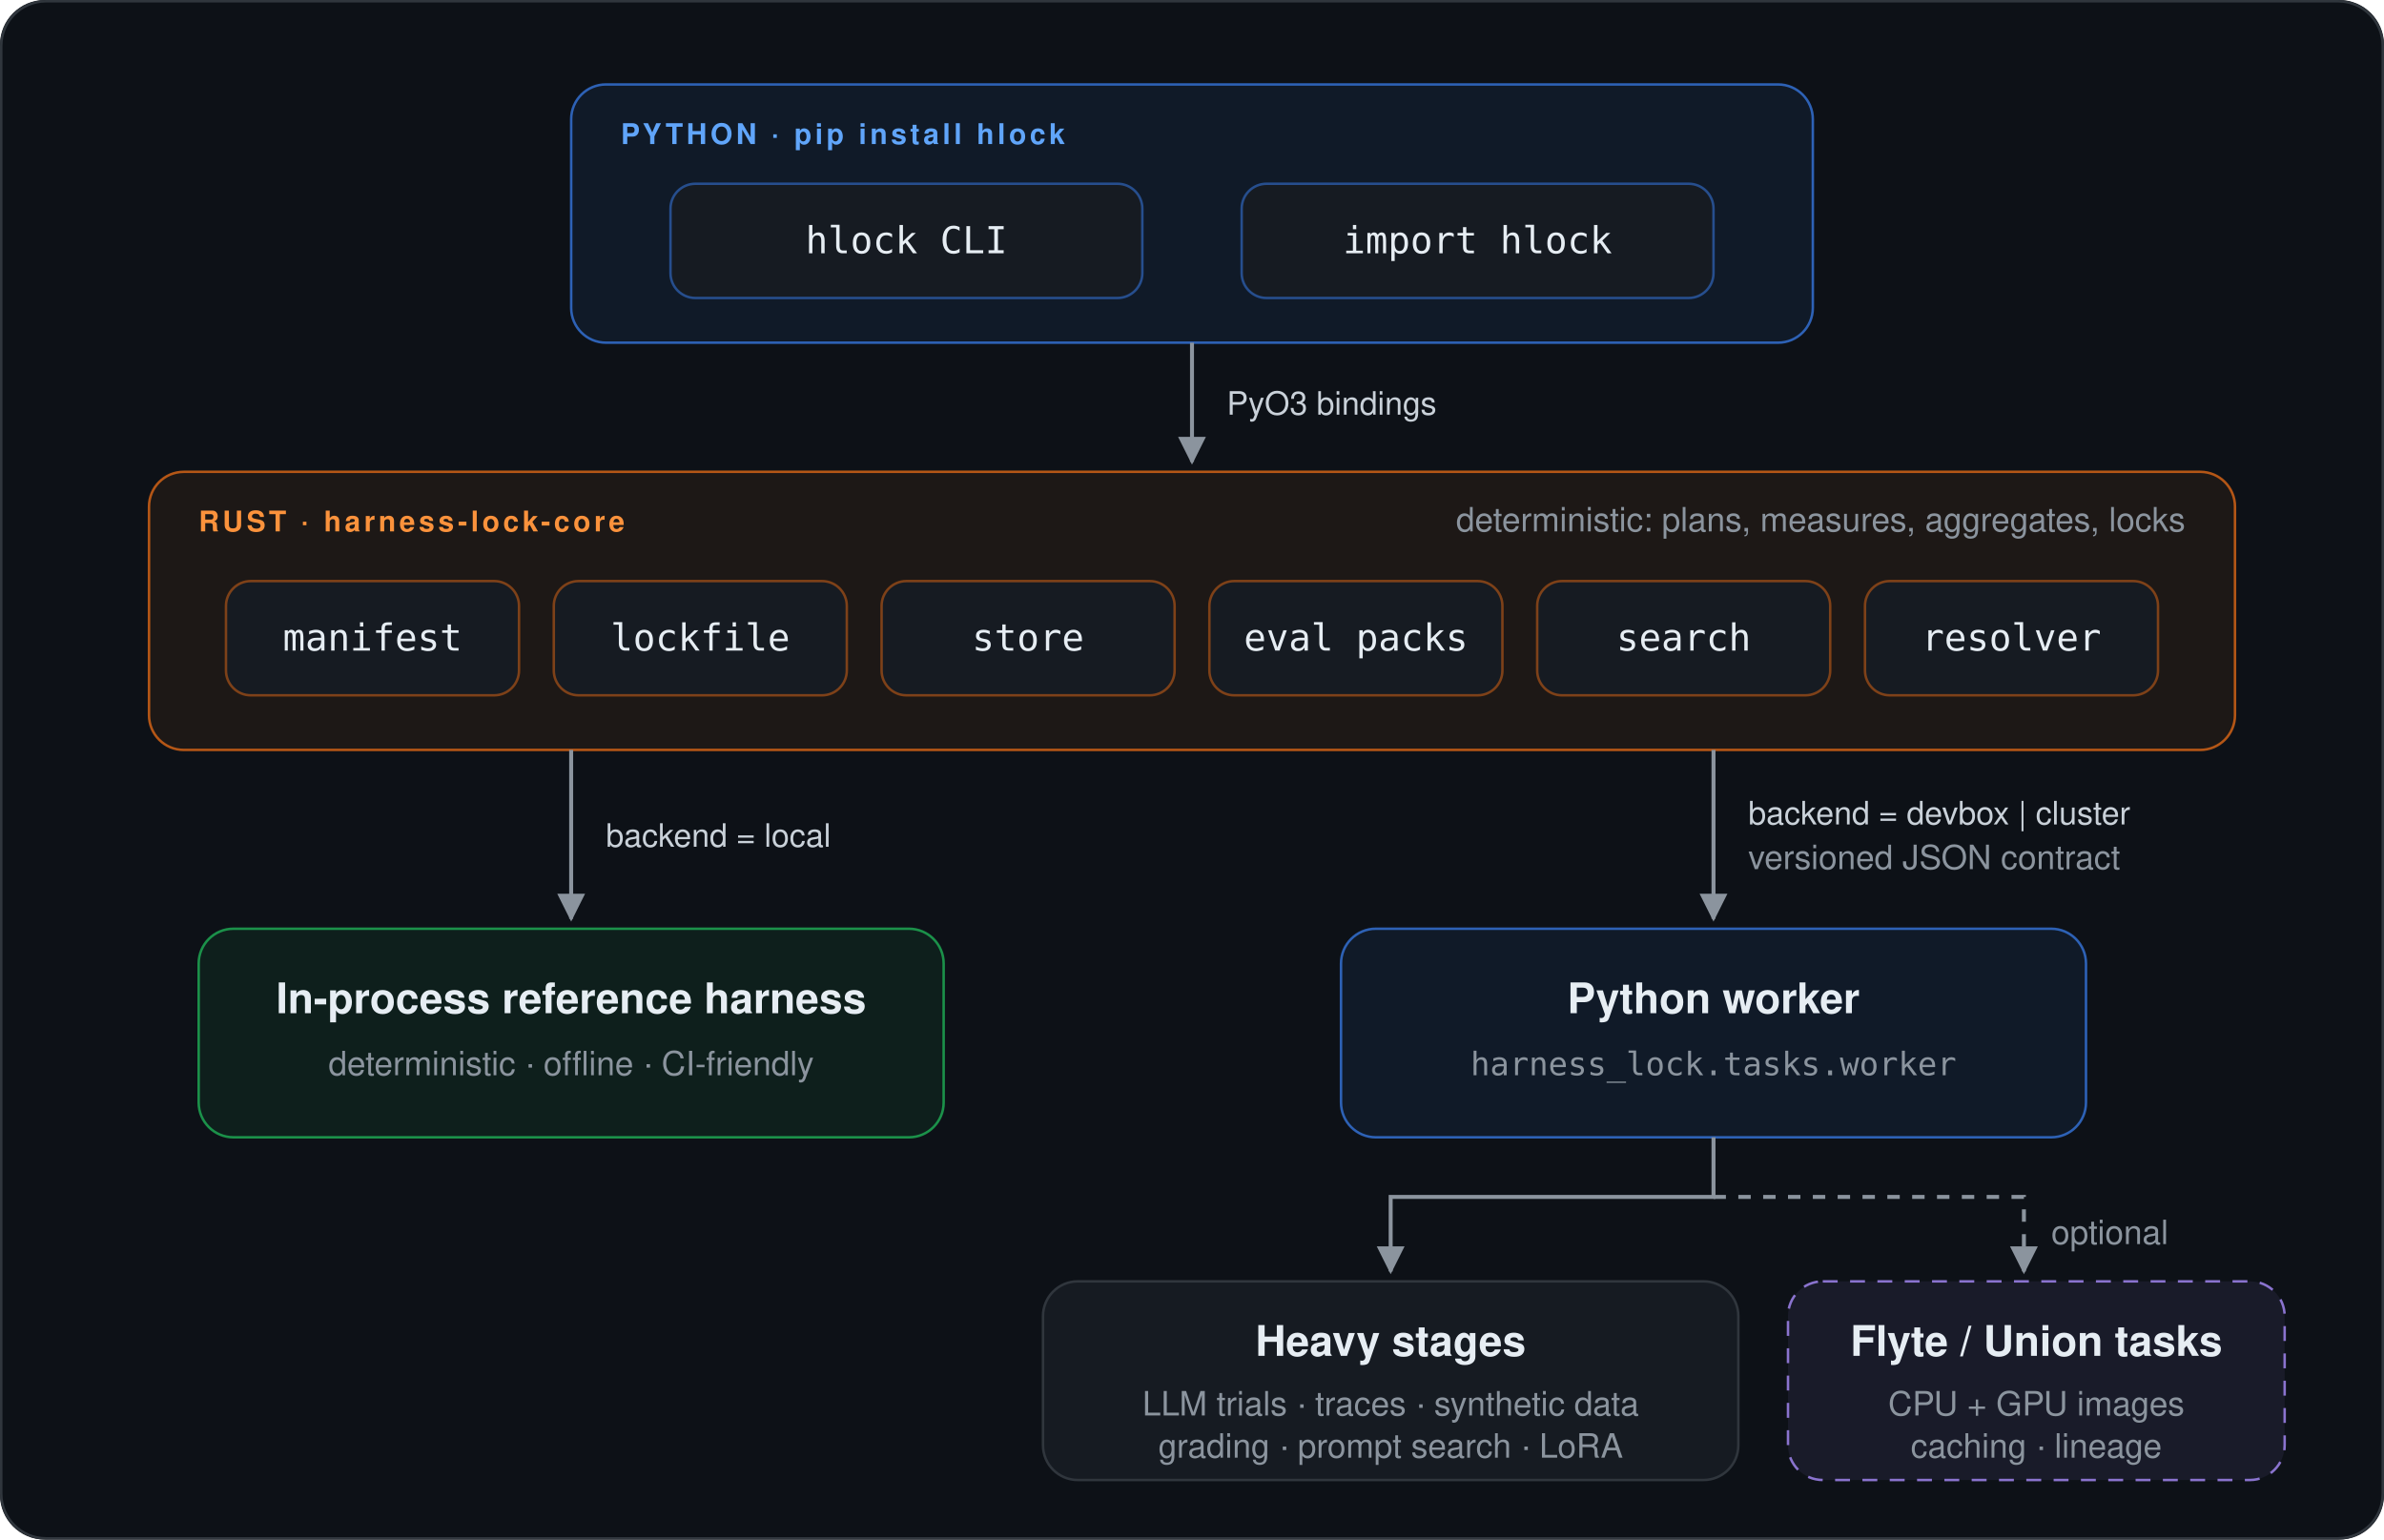
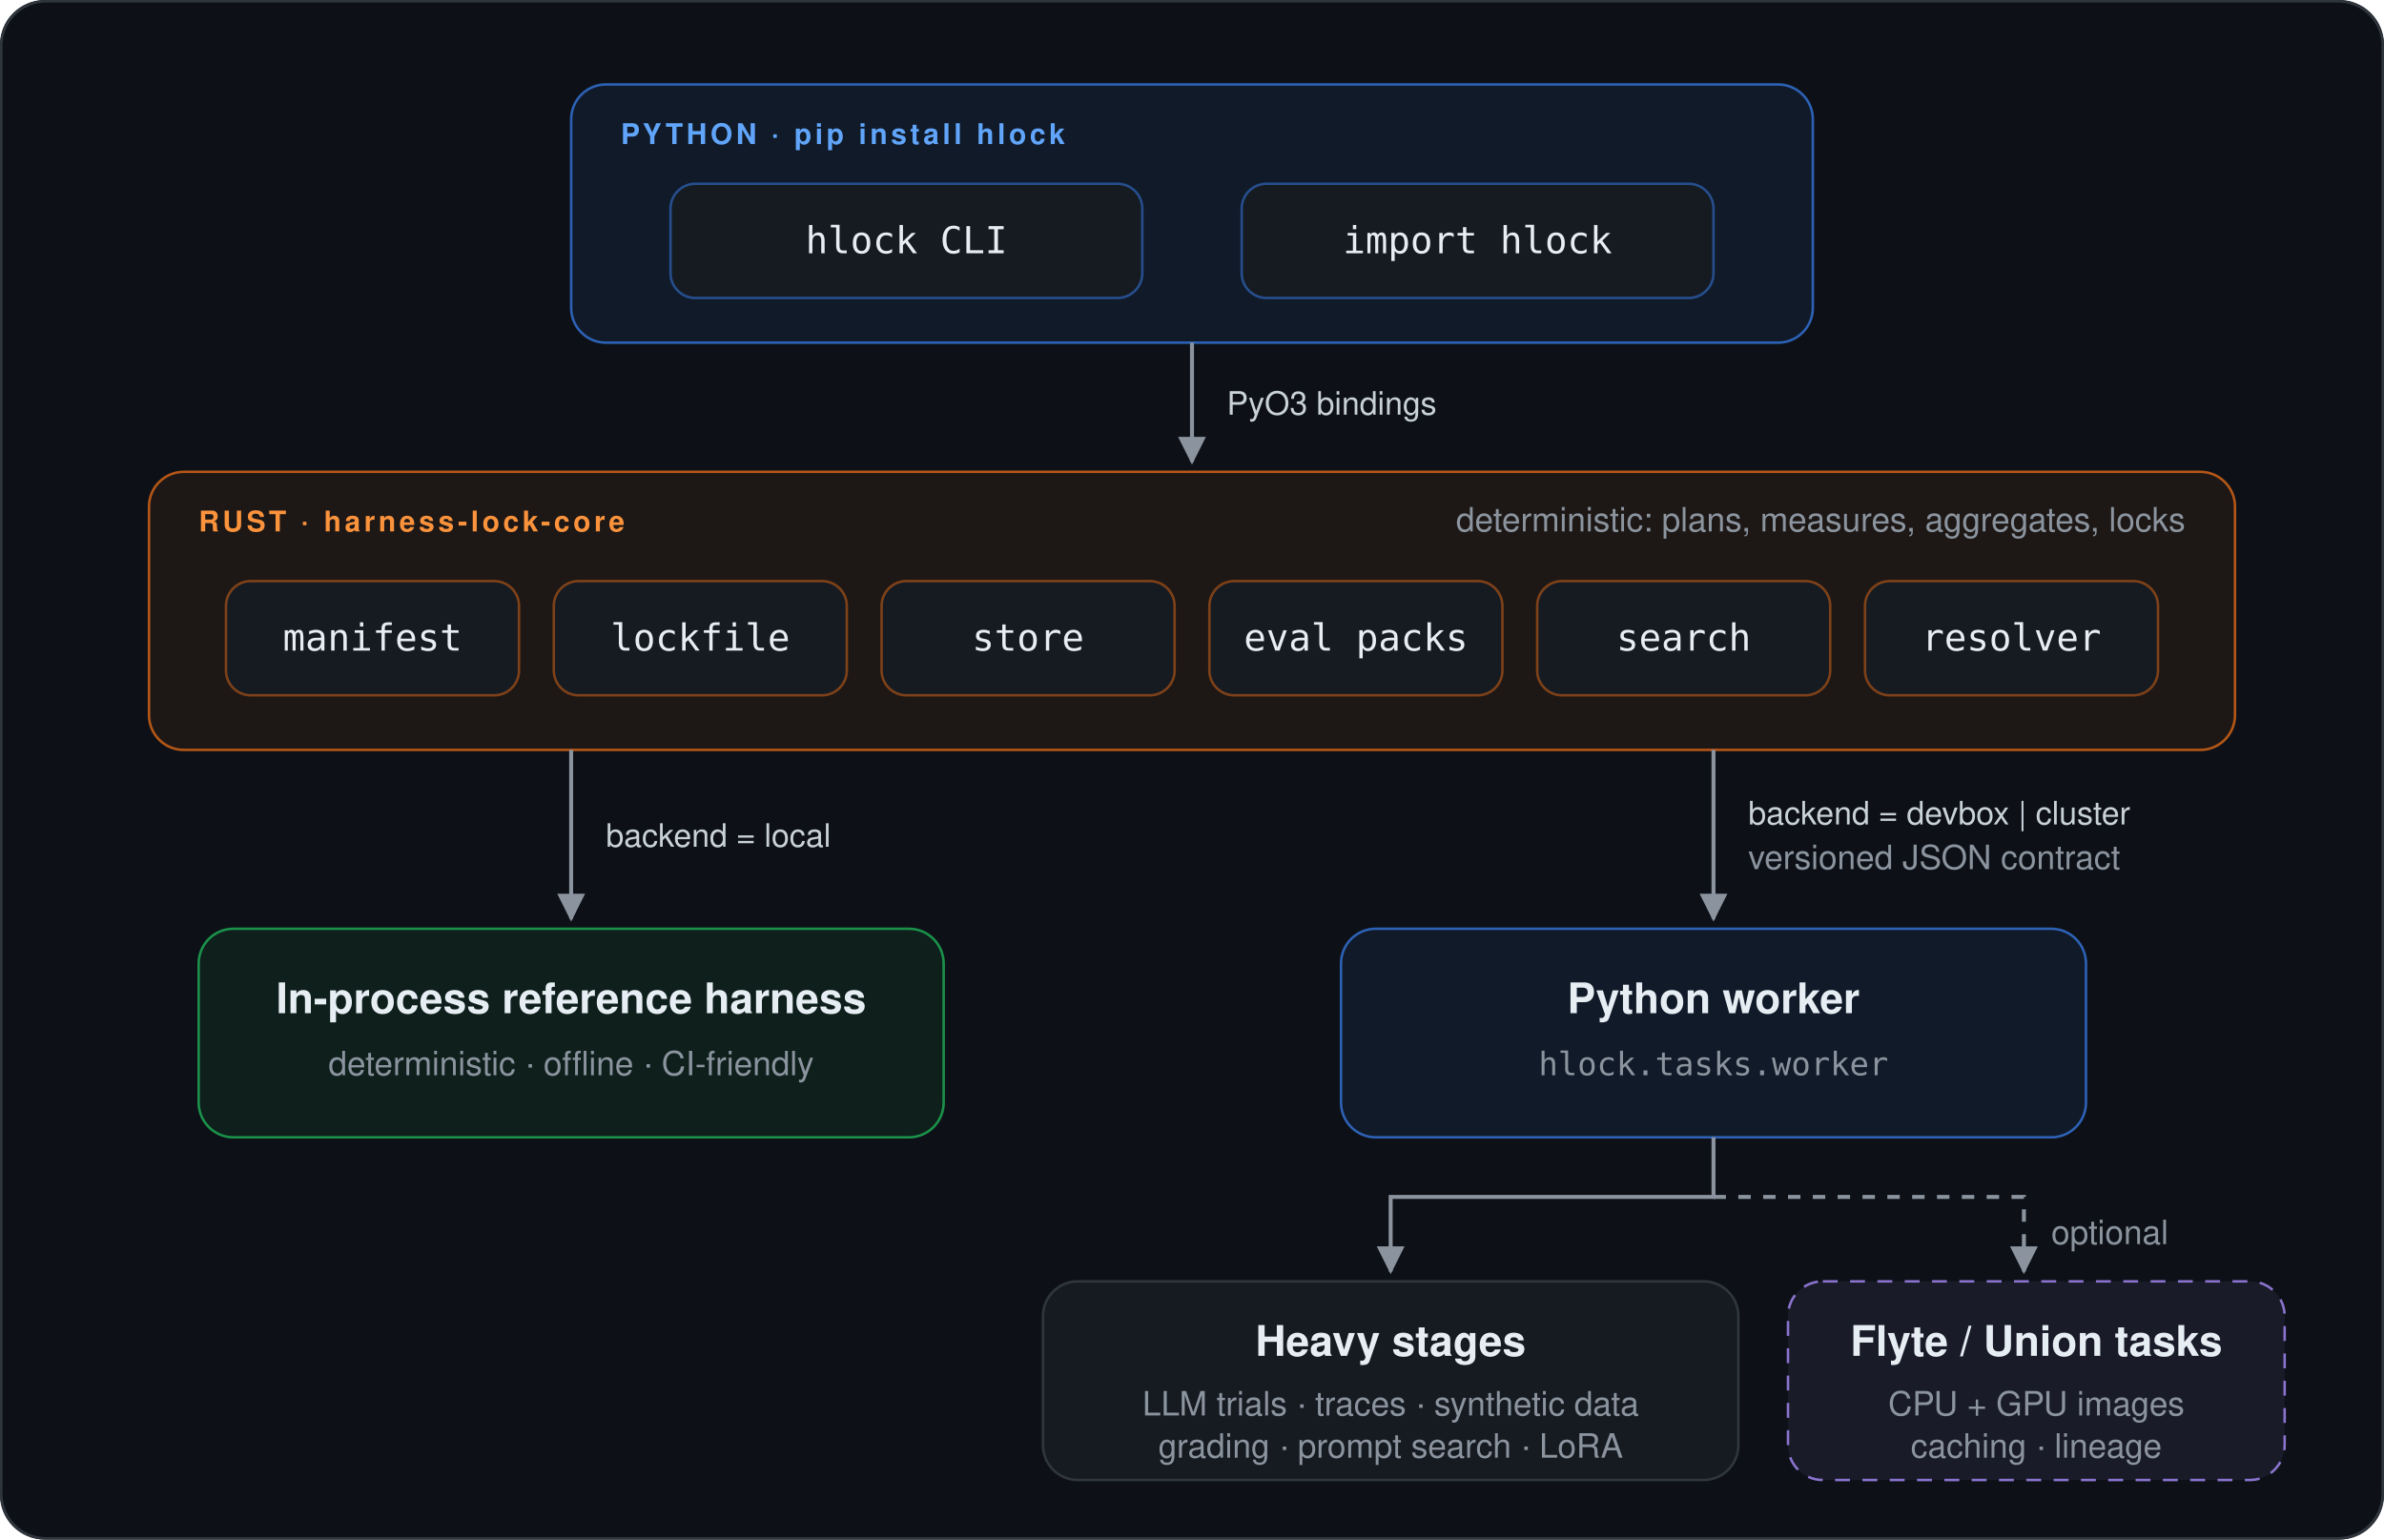
<svg xmlns="http://www.w3.org/2000/svg" viewBox="0 0 960 620" role="img" aria-label="hlock architecture: the Python CLI and API call the Rust core through PyO3; the core runs trials in process on the local backend, or hands them to a Python worker on devbox and cluster, which runs heavy stages and can lift them to Flyte or Union tasks.">
  <defs>
    <marker id="arrow" viewBox="0 0 10 10" refX="9" refY="5" markerWidth="7" markerHeight="7" orient="auto-start-reverse">
      <path d="M0 0L10 5L0 10z" fill="#8b949e" />
    </marker>
    <style>
      .t  { font: 600 17px ui-sans-serif, -apple-system, "Segoe UI", Helvetica, Arial, sans-serif; fill: #e6edf3; }
      .s  { font: 400 13.5px ui-sans-serif, -apple-system, "Segoe UI", Helvetica, Arial, sans-serif; fill: #8b949e; }
      .lb { font: 700 11.5px ui-sans-serif, -apple-system, "Segoe UI", Helvetica, Arial, sans-serif; letter-spacing: .12em; }
      .m  { font: 500 15px ui-monospace, SFMono-Regular, Menlo, Consolas, monospace; fill: #e6edf3; }
      .ms { font: 400 13px ui-monospace, SFMono-Regular, Menlo, Consolas, monospace; fill: #8b949e; }
      .e  { font: 500 13px ui-sans-serif, -apple-system, "Segoe UI", Helvetica, Arial, sans-serif; fill: #c9d1d9; }
      .wire { stroke: #8b949e; stroke-width: 1.6; fill: none; }
    </style>
  </defs>
  <rect width="960" height="620" rx="18" fill="#0d1117" />
  <rect x=".5" y=".5" width="959" height="619" rx="18" fill="none" stroke="#30363d" />
  <rect x="230" y="34" width="500" height="104" rx="14" fill="#3b82f6" fill-opacity=".08" stroke="#3b82f6" stroke-opacity=".7" />
  <text x="250" y="58" class="lb" fill="#60a5fa">PYTHON · pip install hlock</text>
  <rect x="270" y="74" width="190" height="46" rx="10" fill="#161b22" stroke="#3b82f6" stroke-opacity=".5" />
  <text x="365" y="102" class="m" text-anchor="middle">hlock CLI</text>
  <rect x="500" y="74" width="190" height="46" rx="10" fill="#161b22" stroke="#3b82f6" stroke-opacity=".5" />
  <text x="595" y="102" class="m" text-anchor="middle">import hlock</text>
  <path class="wire" d="M480 138V186" marker-end="url(#arrow)" />
  <text x="494" y="167" class="e">PyO3 bindings</text>
  <rect x="60" y="190" width="840" height="112" rx="14" fill="#f97316" fill-opacity=".07" stroke="#f97316" stroke-opacity=".7" />
  <text x="80" y="214" class="lb" fill="#fb923c">RUST · harness-lock-core</text>
  <text x="880" y="214" class="s" text-anchor="end">deterministic: plans, measures, aggregates, locks</text>
  <g>
    <rect x="91" y="234" width="118" height="46" rx="10" fill="#161b22" stroke="#f97316" stroke-opacity=".45" />
    <rect x="223" y="234" width="118" height="46" rx="10" fill="#161b22" stroke="#f97316" stroke-opacity=".45" />
    <rect x="355" y="234" width="118" height="46" rx="10" fill="#161b22" stroke="#f97316" stroke-opacity=".45" />
    <rect x="487" y="234" width="118" height="46" rx="10" fill="#161b22" stroke="#f97316" stroke-opacity=".45" />
    <rect x="619" y="234" width="118" height="46" rx="10" fill="#161b22" stroke="#f97316" stroke-opacity=".45" />
    <rect x="751" y="234" width="118" height="46" rx="10" fill="#161b22" stroke="#f97316" stroke-opacity=".45" />
    <text x="150" y="262" class="m" text-anchor="middle">manifest</text>
    <text x="282" y="262" class="m" text-anchor="middle">lockfile</text>
    <text x="414" y="262" class="m" text-anchor="middle">store</text>
    <text x="546" y="262" class="m" text-anchor="middle">eval packs</text>
    <text x="678" y="262" class="m" text-anchor="middle">search</text>
    <text x="810" y="262" class="m" text-anchor="middle">resolver</text>
  </g>
  <path class="wire" d="M230 302V370" marker-end="url(#arrow)" />
  <text x="244" y="341" class="e">backend = local</text>
  <path class="wire" d="M690 302V370" marker-end="url(#arrow)" />
  <text x="704" y="332" class="e">backend = devbox | cluster</text>
  <text x="704" y="350" class="s">versioned JSON contract</text>
  <rect x="80" y="374" width="300" height="84" rx="14" fill="#22c55e" fill-opacity=".08" stroke="#22c55e" stroke-opacity=".7" />
  <text x="230" y="408" class="t" text-anchor="middle">In-process reference harness</text>
  <text x="230" y="433" class="s" text-anchor="middle">deterministic · offline · CI-friendly</text>
  <rect x="540" y="374" width="300" height="84" rx="14" fill="#3b82f6" fill-opacity=".08" stroke="#3b82f6" stroke-opacity=".7" />
  <text x="690" y="408" class="t" text-anchor="middle">Python worker</text>
-   <text x="690" y="433" class="ms" text-anchor="middle">harness_lock.tasks.worker</text>
+   <text x="690" y="433" class="ms" text-anchor="middle">hlock.tasks.worker</text>
  <path class="wire" d="M690 458V482H560V512" marker-end="url(#arrow)" />
  <path class="wire" d="M690 482H815V512" stroke-dasharray="5 5" marker-end="url(#arrow)" />
  <text x="826" y="501" class="s">optional</text>
  <rect x="420" y="516" width="280" height="80" rx="14" fill="#161b22" stroke="#30363d" />
  <text x="560" y="546" class="t" text-anchor="middle">Heavy stages</text>
  <text x="560" y="570" class="s" text-anchor="middle">LLM trials · traces · synthetic data</text>
  <text x="560" y="587" class="s" text-anchor="middle">grading · prompt search · LoRA</text>
  <rect x="720" y="516" width="200" height="80" rx="14" fill="#a78bfa" fill-opacity=".08" stroke="#a78bfa" stroke-opacity=".8" stroke-dasharray="6 5" />
  <text x="820" y="546" class="t" text-anchor="middle">Flyte / Union tasks</text>
  <text x="820" y="570" class="s" text-anchor="middle">CPU + GPU images</text>
  <text x="820" y="587" class="s" text-anchor="middle">caching · lineage</text>
</svg>
